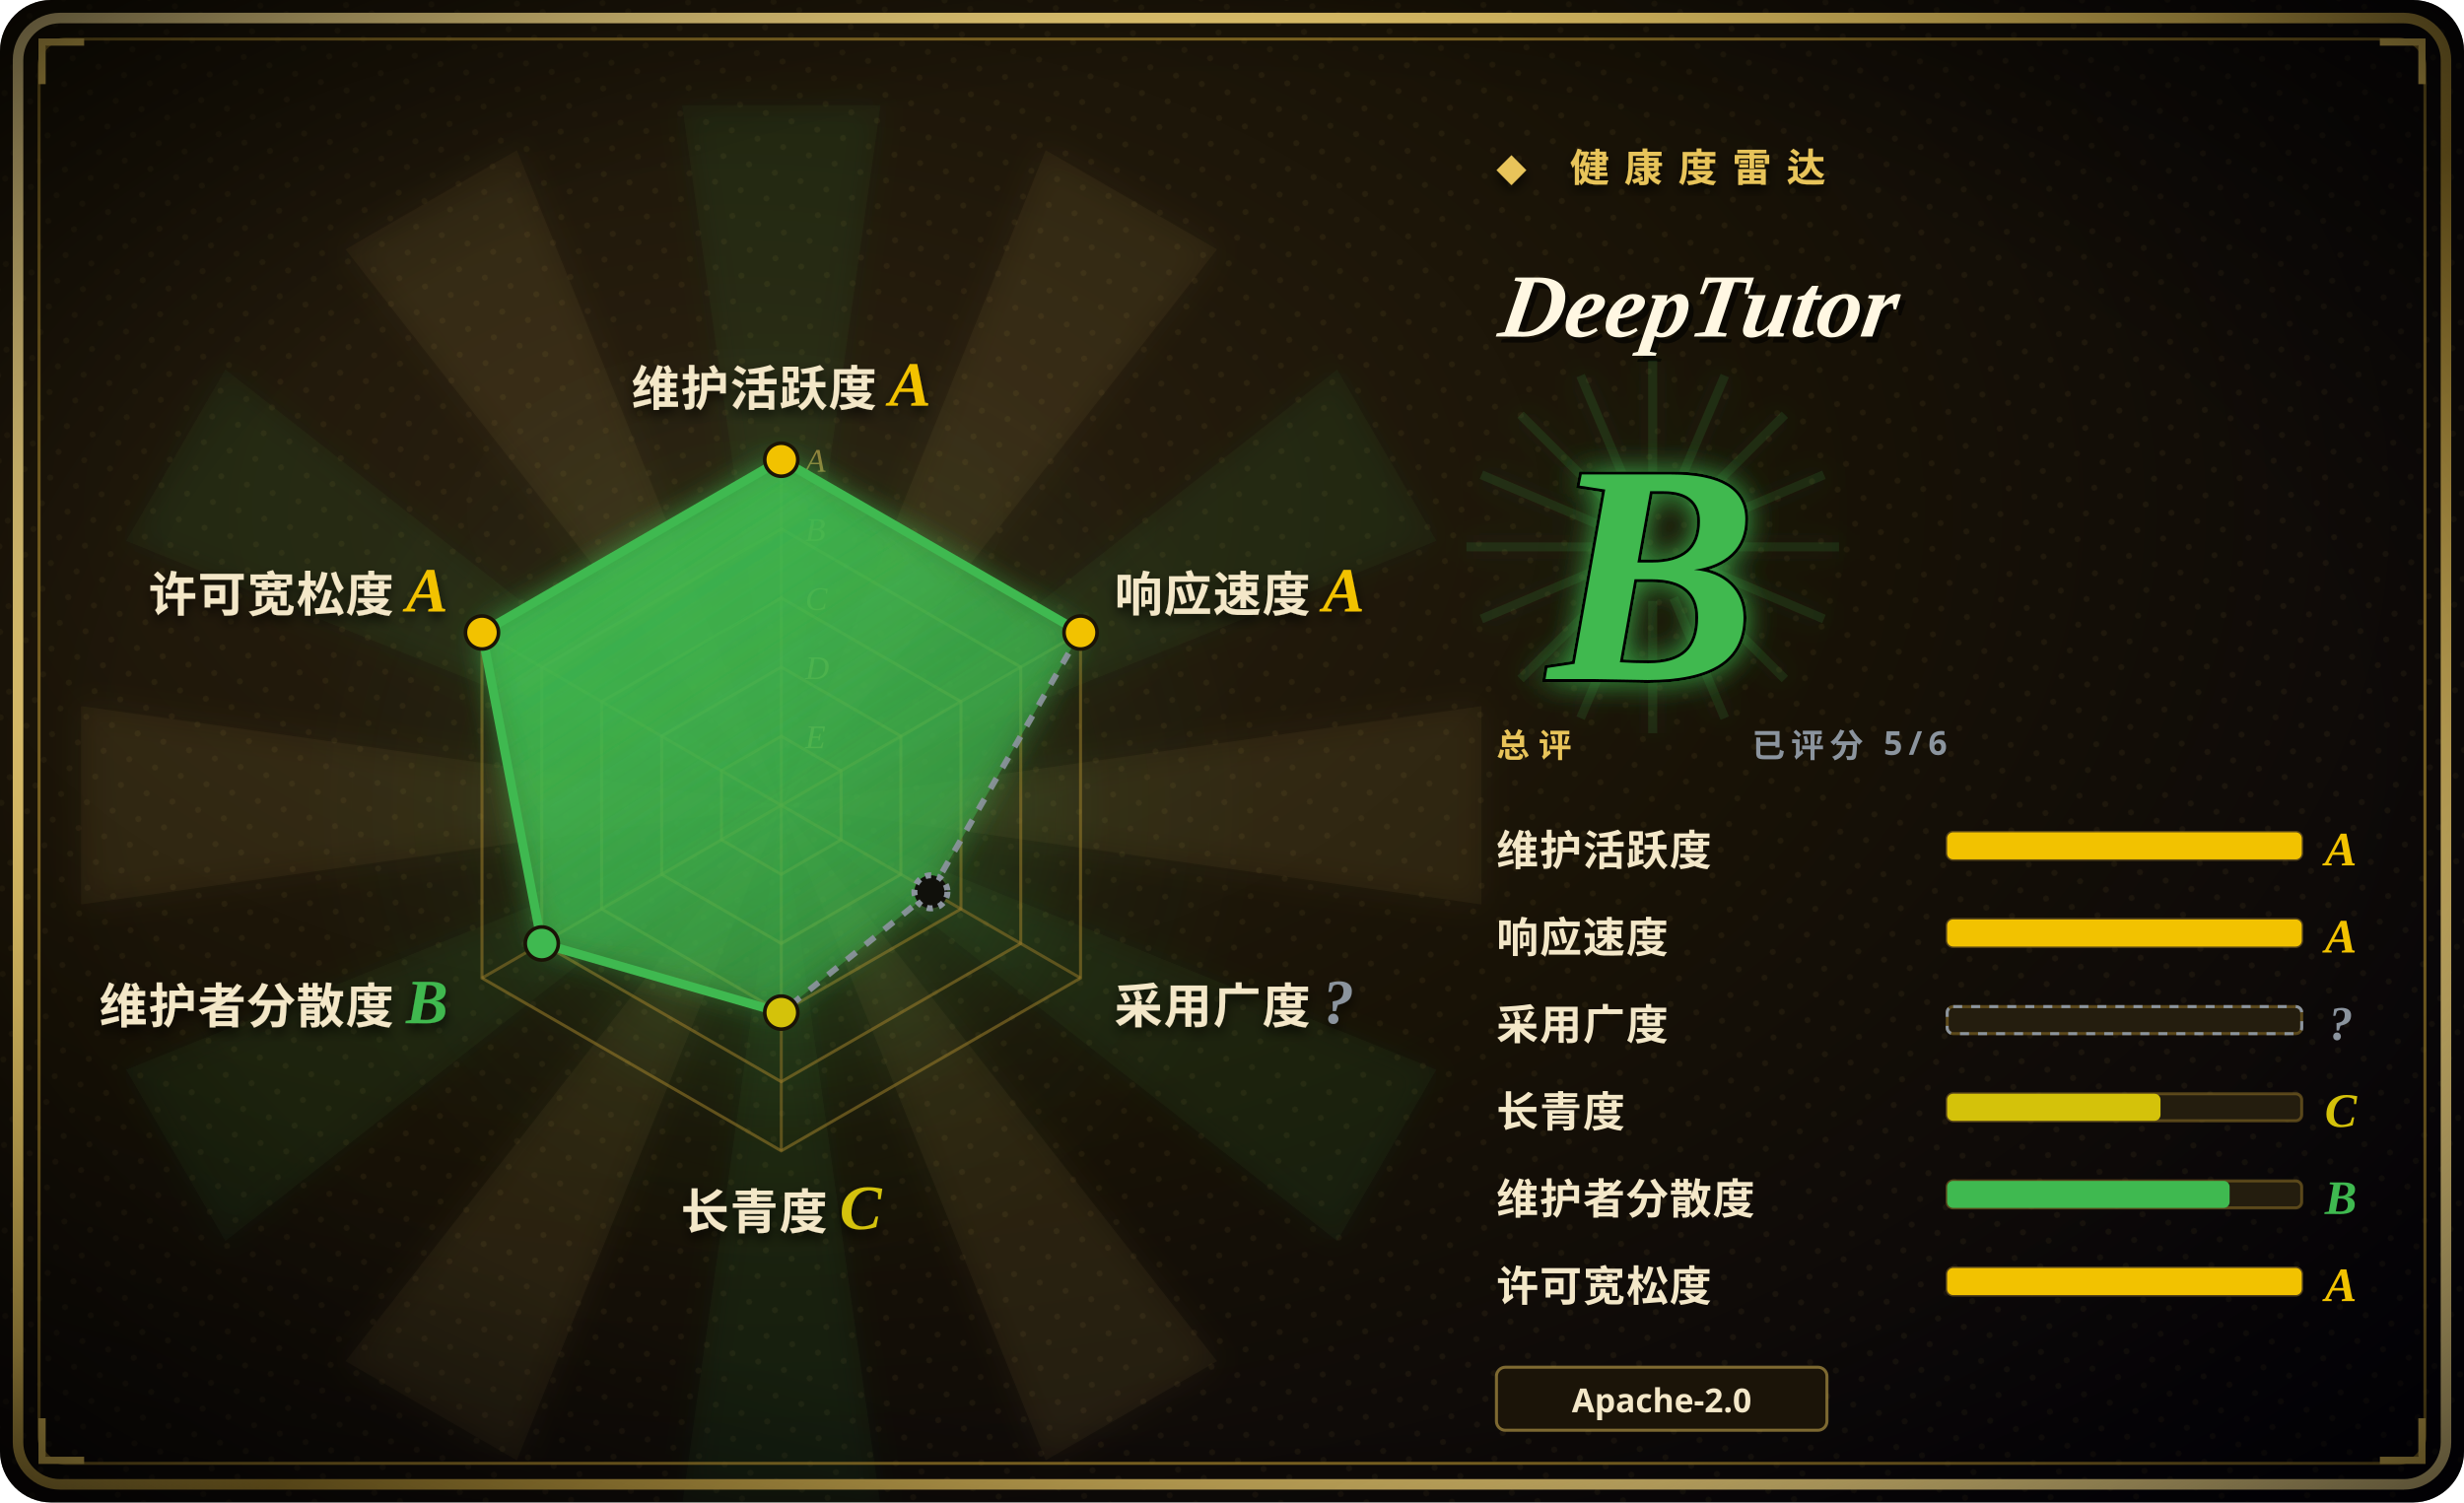
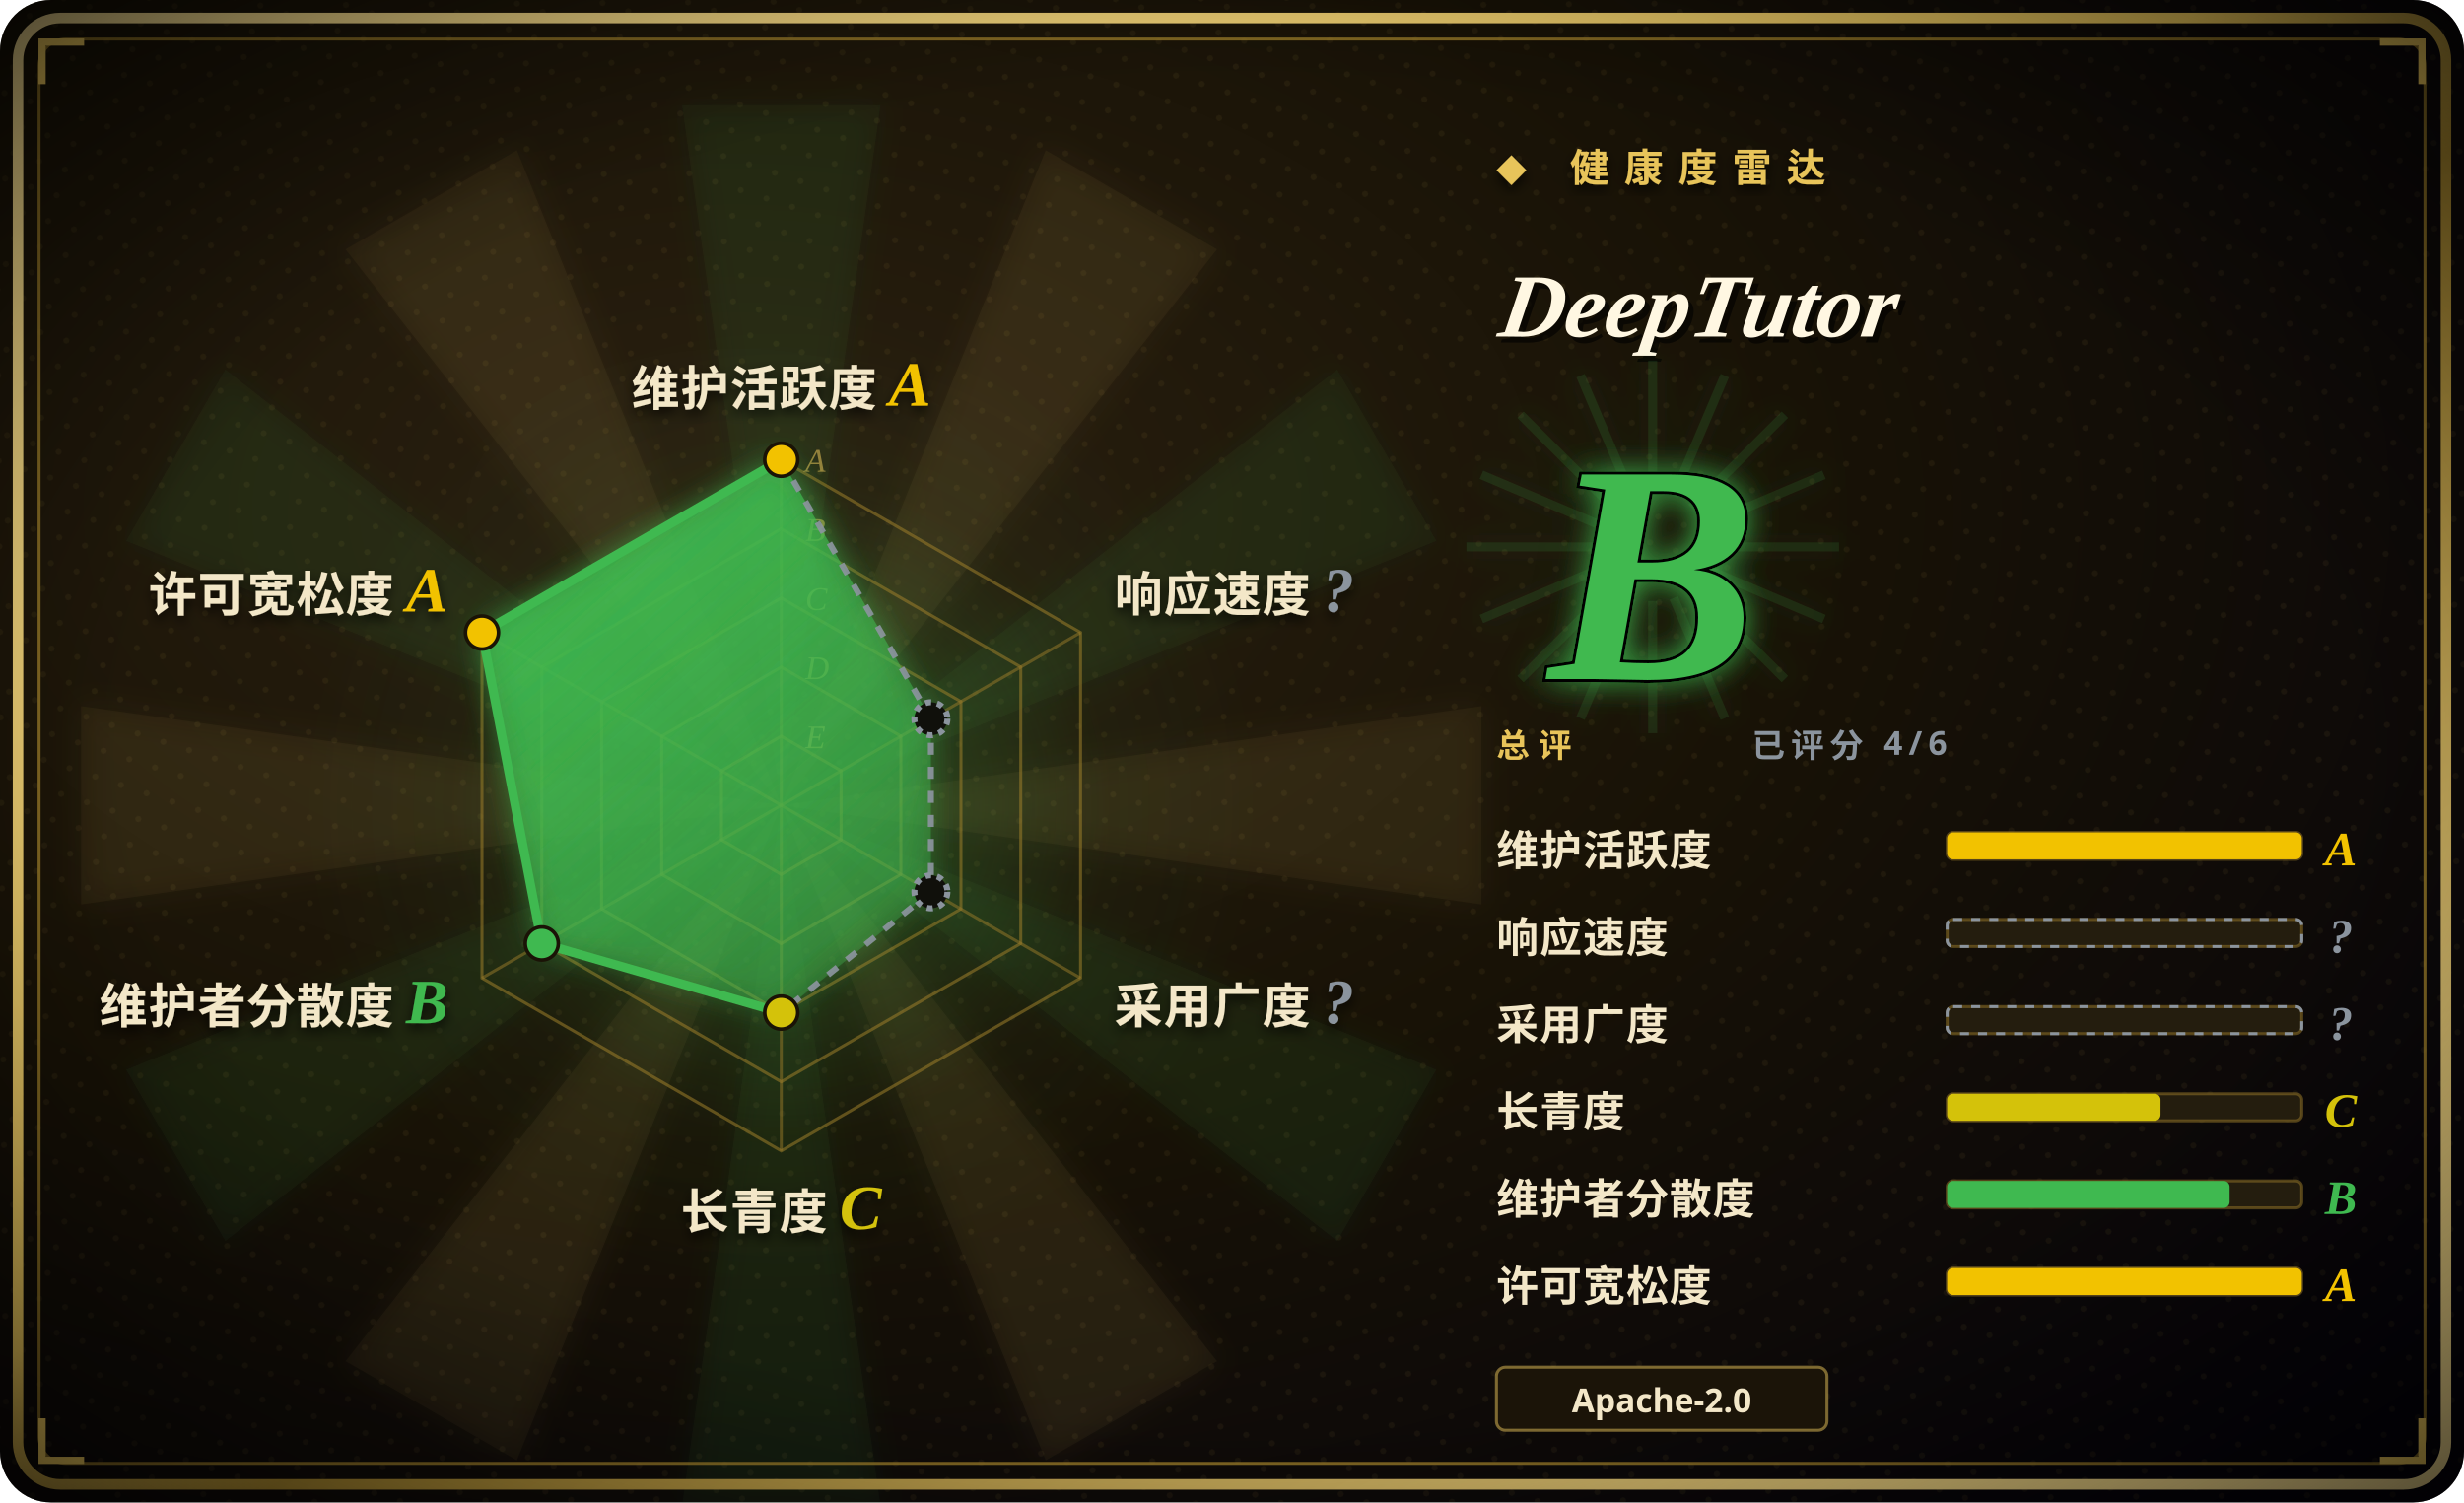
<svg xmlns="http://www.w3.org/2000/svg" width="820" height="500" viewBox="0 0 820 500">
  <defs>
    <radialGradient id="bg" cx="30%" cy="34%" r="90%">
      <stop offset="0%" stop-color="#2a2010" />
      <stop offset="48%" stop-color="#181206" />
      <stop offset="100%" stop-color="#05030a" />
    </radialGradient>
    <radialGradient id="vig" cx="50%" cy="50%" r="72%">
      <stop offset="62%" stop-color="#000000" stop-opacity="0" />
      <stop offset="100%" stop-color="#000000" stop-opacity="0.72" />
    </radialGradient>
    <linearGradient id="frame" x1="0" y1="0" x2="1" y2="1">
      <stop offset="0%" stop-color="#f6dd92" />
      <stop offset="45%" stop-color="#E8C45A" />
      <stop offset="55%" stop-color="#9c7d2a" />
      <stop offset="100%" stop-color="#f6dd92" />
    </linearGradient>
    <linearGradient id="poly" x1="0" y1="0" x2="0.7" y2="1">
      <stop offset="0%" stop-color="#3FB950" stop-opacity="0.92" />
      <stop offset="100%" stop-color="#3FB950" stop-opacity="0.34" />
    </linearGradient>
    <radialGradient id="halo" cx="50%" cy="50%" r="50%">
      <stop offset="0%" stop-color="#3FB950" stop-opacity="0.34" />
      <stop offset="68%" stop-color="#3FB950" stop-opacity="0.04" />
      <stop offset="100%" stop-color="#3FB950" stop-opacity="0" />
    </radialGradient>
    <filter id="glow" x="-60%" y="-60%" width="220%" height="220%">
      <feGaussianBlur stdDeviation="5" result="b" />
      <feMerge>
        <feMergeNode in="b" />
        <feMergeNode in="SourceGraphic" />
      </feMerge>
    </filter>
    <filter id="soft" x="-30%" y="-30%" width="160%" height="160%">
      <feDropShadow dx="0" dy="2" stdDeviation="2" flood-color="#000" flood-opacity="0.7" />
    </filter>
    <pattern id="halftone" width="9" height="9" patternUnits="userSpaceOnUse" patternTransform="rotate(18)">
      <circle cx="2" cy="2" r="1" fill="#E8C45A" fill-opacity="0.06" />
    </pattern>
  </defs>
  <rect width="820" height="500" rx="17" fill="url(#bg)" />
  <rect width="820" height="500" rx="17" fill="url(#halftone)" />
  <g opacity="0.5" filter="url(#glow)">
    <path d="M260,268 L493,235 L493,301 Z" fill="#E8C45A" fill-opacity="0.10" />
    <path d="M260,268 L478,356 L445,413 Z" fill="#3FB950" fill-opacity="0.10" />
    <path d="M260,268 L405,453 L348,486 Z" fill="#E8C45A" fill-opacity="0.10" />
    <path d="M260,268 L293,501 L227,501 Z" fill="#3FB950" fill-opacity="0.10" />
    <path d="M260,268 L172,486 L115,453 Z" fill="#E8C45A" fill-opacity="0.10" />
    <path d="M260,268 L75,413 L42,356 Z" fill="#3FB950" fill-opacity="0.10" />
    <path d="M260,268 L27,301 L27,235 Z" fill="#E8C45A" fill-opacity="0.10" />
    <path d="M260,268 L42,180 L75,123 Z" fill="#3FB950" fill-opacity="0.10" />
    <path d="M260,268 L115,83 L172,50 Z" fill="#E8C45A" fill-opacity="0.10" />
    <path d="M260,268 L227,35 L293,35 Z" fill="#3FB950" fill-opacity="0.10" />
    <path d="M260,268 L348,50 L405,83 Z" fill="#E8C45A" fill-opacity="0.10" />
    <path d="M260,268 L445,123 L478,180 Z" fill="#3FB950" fill-opacity="0.10" />
  </g>
  <circle cx="260" cy="268" r="161" fill="url(#halo)" />
  <rect x="6" y="6" width="808" height="488" rx="14" fill="none" stroke="url(#frame)" stroke-width="3.5" />
  <rect x="13" y="13" width="794" height="474" rx="9" fill="none" stroke="#9c7d2a" stroke-width="1" stroke-opacity="0.8" />
  <path d="M14,28 L14,14 L28,14" fill="none" stroke="#E8C45A" stroke-width="2.4" />
  <path d="M806,28 L806,14 L792,14" fill="none" stroke="#E8C45A" stroke-width="2.4" />
  <path d="M14,472 L14,486 L28,486" fill="none" stroke="#E8C45A" stroke-width="2.4" />
  <path d="M806,472 L806,486 L792,486" fill="none" stroke="#E8C45A" stroke-width="2.4" />
  <rect width="820" height="500" rx="17" fill="url(#vig)" />
  <polygon points="260.0,153.0 359.6,210.5 359.6,325.5 260.0,383.0 160.4,325.5 160.4,210.5" fill="none" stroke="#9c7d2a" stroke-opacity="0.55" stroke-width="1" />
  <polygon points="260.0,176.0 339.7,222.0 339.7,314.0 260.0,360.0 180.3,314.0 180.3,222.0" fill="none" stroke="#9c7d2a" stroke-opacity="0.55" stroke-width="1" />
  <polygon points="260.0,199.0 319.8,233.5 319.8,302.5 260.0,337.0 200.2,302.5 200.2,233.5" fill="none" stroke="#9c7d2a" stroke-opacity="0.55" stroke-width="1" />
  <polygon points="260.0,222.0 299.8,245.0 299.8,291.0 260.0,314.0 220.2,291.0 220.2,245.0" fill="none" stroke="#9c7d2a" stroke-opacity="0.55" stroke-width="1" />
  <polygon points="260.0,245.0 279.9,256.5 279.9,279.5 260.0,291.0 240.1,279.5 240.1,256.5" fill="none" stroke="#9c7d2a" stroke-opacity="0.55" stroke-width="1" />
  <line x1="260" y1="268" x2="260.0" y2="153.0" stroke="#9c7d2a" stroke-opacity="0.5" stroke-width="1" />
  <line x1="260" y1="268" x2="359.6" y2="210.5" stroke="#9c7d2a" stroke-opacity="0.5" stroke-width="1" />
  <line x1="260" y1="268" x2="359.6" y2="325.5" stroke="#9c7d2a" stroke-opacity="0.5" stroke-width="1" />
  <line x1="260" y1="268" x2="260.0" y2="383.0" stroke="#9c7d2a" stroke-opacity="0.5" stroke-width="1" />
  <line x1="260" y1="268" x2="160.4" y2="325.5" stroke="#9c7d2a" stroke-opacity="0.5" stroke-width="1" />
  <line x1="260" y1="268" x2="160.4" y2="210.5" stroke="#9c7d2a" stroke-opacity="0.5" stroke-width="1" />
  <text x="268" y="157.0" font-size="11" font-style="italic" fill="#E8C45A" fill-opacity="0.55" font-family="'Georgia','Times New Roman',serif">A</text>
  <text x="268" y="180.0" font-size="11" font-style="italic" fill="#E8C45A" fill-opacity="0.55" font-family="'Georgia','Times New Roman',serif">B</text>
  <text x="268" y="203.0" font-size="11" font-style="italic" fill="#E8C45A" fill-opacity="0.55" font-family="'Georgia','Times New Roman',serif">C</text>
  <text x="268" y="226.0" font-size="11" font-style="italic" fill="#E8C45A" fill-opacity="0.55" font-family="'Georgia','Times New Roman',serif">D</text>
  <text x="268" y="249.0" font-size="11" font-style="italic" fill="#E8C45A" fill-opacity="0.55" font-family="'Georgia','Times New Roman',serif">E</text>
-   <polygon points="260.0,153.0 359.6,210.5 309.8,296.8 260.0,337.0 180.3,314.0 160.4,210.5" fill="url(#poly)" filter="url(#glow)" />
-   <line x1="260.0" y1="153.0" x2="359.6" y2="210.5" stroke="#3FB950" stroke-width="3" />
-   <line x1="359.6" y1="210.5" x2="309.8" y2="296.8" stroke="#8B949E" stroke-width="2" stroke-dasharray="4 4" stroke-opacity="0.92" />
+   <polygon points="260.0,153.0 309.8,239.2 309.8,296.8 260.0,337.0 180.3,314.0 160.4,210.5" fill="url(#poly)" filter="url(#glow)" />
+   <line x1="260.0" y1="153.0" x2="309.8" y2="239.2" stroke="#8B949E" stroke-width="2" stroke-dasharray="4 4" stroke-opacity="0.92" />
+   <line x1="309.8" y1="239.2" x2="309.8" y2="296.8" stroke="#8B949E" stroke-width="2" stroke-dasharray="4 4" stroke-opacity="0.92" />
  <line x1="309.8" y1="296.8" x2="260.0" y2="337.0" stroke="#8B949E" stroke-width="2" stroke-dasharray="4 4" stroke-opacity="0.92" />
  <line x1="260.0" y1="337.0" x2="180.3" y2="314.0" stroke="#3FB950" stroke-width="3" />
  <line x1="180.3" y1="314.0" x2="160.4" y2="210.5" stroke="#3FB950" stroke-width="3" />
  <line x1="160.4" y1="210.5" x2="260.0" y2="153.0" stroke="#3FB950" stroke-width="3" />
  <circle cx="260.0" cy="153.0" r="5.5" fill="#F2C200" stroke="#1a1306" stroke-width="1.2" />
-   <circle cx="359.6" cy="210.5" r="5.5" fill="#F2C200" stroke="#1a1306" stroke-width="1.2" />
+   <circle cx="309.8" cy="239.2" r="5.5" fill="#10100b" stroke="#8B949E" stroke-width="2" stroke-dasharray="2 2" />
  <circle cx="309.8" cy="296.8" r="5.5" fill="#10100b" stroke="#8B949E" stroke-width="2" stroke-dasharray="2 2" />
  <circle cx="260.0" cy="337.0" r="5.5" fill="#D4C20A" stroke="#1a1306" stroke-width="1.2" />
  <circle cx="180.3" cy="314.0" r="5.5" fill="#3FB950" stroke="#1a1306" stroke-width="1.2" />
  <circle cx="160.4" cy="210.5" r="5.5" fill="#F2C200" stroke="#1a1306" stroke-width="1.2" />
  <text x="260.0" y="135.0" font-size="16" font-weight="900" fill="#f3e7c8" text-anchor="middle" font-family="'PingFang SC','Hiragino Sans GB','Heiti SC','Microsoft YaHei',sans-serif" letter-spacing="0.4" filter="url(#soft)">维护活跃度 <tspan fill="#F2C200" font-family="'Georgia','Times New Roman',serif" font-style="italic" font-size="21">A</tspan>
  </text>
-   <text x="370.9" y="203.5" font-size="16" font-weight="900" fill="#f3e7c8" text-anchor="start" font-family="'PingFang SC','Hiragino Sans GB','Heiti SC','Microsoft YaHei',sans-serif" letter-spacing="0.4" filter="url(#soft)">响应速度 <tspan fill="#F2C200" font-family="'Georgia','Times New Roman',serif" font-style="italic" font-size="21">A</tspan>
+   <text x="370.9" y="203.5" font-size="16" font-weight="900" fill="#f3e7c8" text-anchor="start" font-family="'PingFang SC','Hiragino Sans GB','Heiti SC','Microsoft YaHei',sans-serif" letter-spacing="0.4" filter="url(#soft)">响应速度 <tspan fill="#8B949E" font-family="'Georgia','Times New Roman',serif" font-style="italic" font-size="21">?</tspan>
  </text>
  <text x="370.9" y="340.5" font-size="16" font-weight="900" fill="#f3e7c8" text-anchor="start" font-family="'PingFang SC','Hiragino Sans GB','Heiti SC','Microsoft YaHei',sans-serif" letter-spacing="0.4" filter="url(#soft)">采用广度 <tspan fill="#8B949E" font-family="'Georgia','Times New Roman',serif" font-style="italic" font-size="21">?</tspan>
  </text>
  <text x="260.0" y="409.0" font-size="16" font-weight="900" fill="#f3e7c8" text-anchor="middle" font-family="'PingFang SC','Hiragino Sans GB','Heiti SC','Microsoft YaHei',sans-serif" letter-spacing="0.4" filter="url(#soft)">长青度 <tspan fill="#D4C20A" font-family="'Georgia','Times New Roman',serif" font-style="italic" font-size="21">C</tspan>
  </text>
  <text x="149.1" y="340.5" font-size="16" font-weight="900" fill="#f3e7c8" text-anchor="end" font-family="'PingFang SC','Hiragino Sans GB','Heiti SC','Microsoft YaHei',sans-serif" letter-spacing="0.4" filter="url(#soft)">维护者分散度 <tspan fill="#3FB950" font-family="'Georgia','Times New Roman',serif" font-style="italic" font-size="21">B</tspan>
  </text>
  <text x="149.1" y="203.5" font-size="16" font-weight="900" fill="#f3e7c8" text-anchor="end" font-family="'PingFang SC','Hiragino Sans GB','Heiti SC','Microsoft YaHei',sans-serif" letter-spacing="0.4" filter="url(#soft)">许可宽松度 <tspan fill="#F2C200" font-family="'Georgia','Times New Roman',serif" font-style="italic" font-size="21">A</tspan>
  </text>
  <text x="498" y="60" font-size="13" letter-spacing="5" fill="#E8C45A" font-weight="900" font-family="'PingFang SC','Hiragino Sans GB','Heiti SC','Microsoft YaHei',sans-serif" filter="url(#soft)">◆ 健康度雷达</text>
  <g transform="translate(498,112) skewX(-9)">
    <text x="2" y="2" font-size="30" font-weight="900" font-style="italic" fill="#000" fill-opacity="0.6" font-family="'Georgia','Times New Roman',serif">DeepTutor</text>
    <text x="0" y="0" font-size="30" font-weight="900" font-style="italic" fill="#fff7e2" font-family="'Georgia','Times New Roman',serif">DeepTutor</text>
  </g>
  <line x1="498" y1="124" x2="648" y2="124" stroke="url(#frame)" stroke-width="2" />
  <g opacity="0.85" filter="url(#glow)">
    <line x1="568" y1="182" x2="612" y2="182" stroke="#3FB950" stroke-opacity="0.16" stroke-width="3" />
    <line x1="567" y1="189" x2="607" y2="206" stroke="#3FB950" stroke-opacity="0.16" stroke-width="3" />
    <line x1="563" y1="195" x2="594" y2="226" stroke="#3FB950" stroke-opacity="0.16" stroke-width="3" />
    <line x1="557" y1="199" x2="574" y2="239" stroke="#3FB950" stroke-opacity="0.16" stroke-width="3" />
    <line x1="550" y1="200" x2="550" y2="244" stroke="#3FB950" stroke-opacity="0.16" stroke-width="3" />
    <line x1="543" y1="199" x2="526" y2="239" stroke="#3FB950" stroke-opacity="0.16" stroke-width="3" />
    <line x1="537" y1="195" x2="506" y2="226" stroke="#3FB950" stroke-opacity="0.16" stroke-width="3" />
    <line x1="533" y1="189" x2="493" y2="206" stroke="#3FB950" stroke-opacity="0.16" stroke-width="3" />
    <line x1="532" y1="182" x2="488" y2="182" stroke="#3FB950" stroke-opacity="0.16" stroke-width="3" />
    <line x1="533" y1="175" x2="493" y2="158" stroke="#3FB950" stroke-opacity="0.16" stroke-width="3" />
    <line x1="537" y1="169" x2="506" y2="138" stroke="#3FB950" stroke-opacity="0.16" stroke-width="3" />
    <line x1="543" y1="165" x2="526" y2="125" stroke="#3FB950" stroke-opacity="0.16" stroke-width="3" />
    <line x1="550" y1="164" x2="550" y2="120" stroke="#3FB950" stroke-opacity="0.16" stroke-width="3" />
    <line x1="557" y1="165" x2="574" y2="125" stroke="#3FB950" stroke-opacity="0.16" stroke-width="3" />
    <line x1="563" y1="169" x2="594" y2="138" stroke="#3FB950" stroke-opacity="0.16" stroke-width="3" />
    <line x1="567" y1="175" x2="607" y2="158" stroke="#3FB950" stroke-opacity="0.16" stroke-width="3" />
  </g>
  <text x="550" y="226" font-size="104" font-weight="900" font-style="italic" text-anchor="middle" fill="#3FB950" stroke="#000" stroke-width="2" paint-order="stroke" font-family="'Georgia','Times New Roman',serif" filter="url(#glow)">B</text>
  <text x="498" y="252" font-size="11" letter-spacing="3" fill="#E8C45A" font-family="'PingFang SC','Hiragino Sans GB','Heiti SC','Microsoft YaHei',sans-serif" font-weight="900">总评</text>
-   <text x="648" y="252" font-size="11" letter-spacing="2" fill="#8B949E" font-family="'PingFang SC','Hiragino Sans GB','Heiti SC','Microsoft YaHei',sans-serif" font-weight="900" text-anchor="end">已评分 5/6</text>
+   <text x="648" y="252" font-size="11" letter-spacing="2" fill="#8B949E" font-family="'PingFang SC','Hiragino Sans GB','Heiti SC','Microsoft YaHei',sans-serif" font-weight="900" text-anchor="end">已评分 4/6</text>
  <text x="498" y="288" font-size="14" font-weight="900" fill="#f3e7c8" font-family="'PingFang SC','Hiragino Sans GB','Heiti SC','Microsoft YaHei',sans-serif" letter-spacing="0.4">维护活跃度</text>
  <rect x="648" y="277" width="118" height="9" rx="2" fill="#241d0e" stroke="#9c7d2a" stroke-opacity="0.5" />
  <rect x="648" y="277" width="118" height="9" rx="2" fill="#F2C200" />
  <text x="779" y="288" font-size="16" font-weight="900" font-style="italic" fill="#F2C200" font-family="'Georgia','Times New Roman',serif" text-anchor="middle">A</text>
  <text x="498" y="317" font-size="14" font-weight="900" fill="#f3e7c8" font-family="'PingFang SC','Hiragino Sans GB','Heiti SC','Microsoft YaHei',sans-serif" letter-spacing="0.4">响应速度</text>
  <rect x="648" y="306" width="118" height="9" rx="2" fill="#241d0e" stroke="#9c7d2a" stroke-opacity="0.5" />
-   <rect x="648" y="306" width="118" height="9" rx="2" fill="#F2C200" />
-   <text x="779" y="317" font-size="16" font-weight="900" font-style="italic" fill="#F2C200" font-family="'Georgia','Times New Roman',serif" text-anchor="middle">A</text>
+   <rect x="648" y="306" width="118" height="9" rx="2" fill="none" stroke="#8B949E" stroke-dasharray="3 3" />
+   <text x="779" y="317" font-size="16" font-weight="900" font-style="italic" fill="#8B949E" font-family="'Georgia','Times New Roman',serif" text-anchor="middle">?</text>
  <text x="498" y="346" font-size="14" font-weight="900" fill="#f3e7c8" font-family="'PingFang SC','Hiragino Sans GB','Heiti SC','Microsoft YaHei',sans-serif" letter-spacing="0.4">采用广度</text>
  <rect x="648" y="335" width="118" height="9" rx="2" fill="#241d0e" stroke="#9c7d2a" stroke-opacity="0.5" />
  <rect x="648" y="335" width="118" height="9" rx="2" fill="none" stroke="#8B949E" stroke-dasharray="3 3" />
  <text x="779" y="346" font-size="16" font-weight="900" font-style="italic" fill="#8B949E" font-family="'Georgia','Times New Roman',serif" text-anchor="middle">?</text>
  <text x="498" y="375" font-size="14" font-weight="900" fill="#f3e7c8" font-family="'PingFang SC','Hiragino Sans GB','Heiti SC','Microsoft YaHei',sans-serif" letter-spacing="0.4">长青度</text>
  <rect x="648" y="364" width="118" height="9" rx="2" fill="#241d0e" stroke="#9c7d2a" stroke-opacity="0.5" />
  <rect x="648" y="364" width="71" height="9" rx="2" fill="#D4C20A" />
  <text x="779" y="375" font-size="16" font-weight="900" font-style="italic" fill="#D4C20A" font-family="'Georgia','Times New Roman',serif" text-anchor="middle">C</text>
  <text x="498" y="404" font-size="14" font-weight="900" fill="#f3e7c8" font-family="'PingFang SC','Hiragino Sans GB','Heiti SC','Microsoft YaHei',sans-serif" letter-spacing="0.4">维护者分散度</text>
  <rect x="648" y="393" width="118" height="9" rx="2" fill="#241d0e" stroke="#9c7d2a" stroke-opacity="0.5" />
  <rect x="648" y="393" width="94" height="9" rx="2" fill="#3FB950" />
  <text x="779" y="404" font-size="16" font-weight="900" font-style="italic" fill="#3FB950" font-family="'Georgia','Times New Roman',serif" text-anchor="middle">B</text>
  <text x="498" y="433" font-size="14" font-weight="900" fill="#f3e7c8" font-family="'PingFang SC','Hiragino Sans GB','Heiti SC','Microsoft YaHei',sans-serif" letter-spacing="0.4">许可宽松度</text>
  <rect x="648" y="422" width="118" height="9" rx="2" fill="#241d0e" stroke="#9c7d2a" stroke-opacity="0.5" />
  <rect x="648" y="422" width="118" height="9" rx="2" fill="#F2C200" />
  <text x="779" y="433" font-size="16" font-weight="900" font-style="italic" fill="#F2C200" font-family="'Georgia','Times New Roman',serif" text-anchor="middle">A</text>
  <rect x="498" y="455" width="110" height="21" rx="3" fill="#1b1408" stroke="#E8C45A" stroke-opacity="0.5" />
  <text x="553.0" y="470" font-size="11" font-weight="700" fill="#f3e7c8" text-anchor="middle" font-family="'PingFang SC','Hiragino Sans GB','Heiti SC','Microsoft YaHei',sans-serif">Apache-2.0</text>
</svg>
